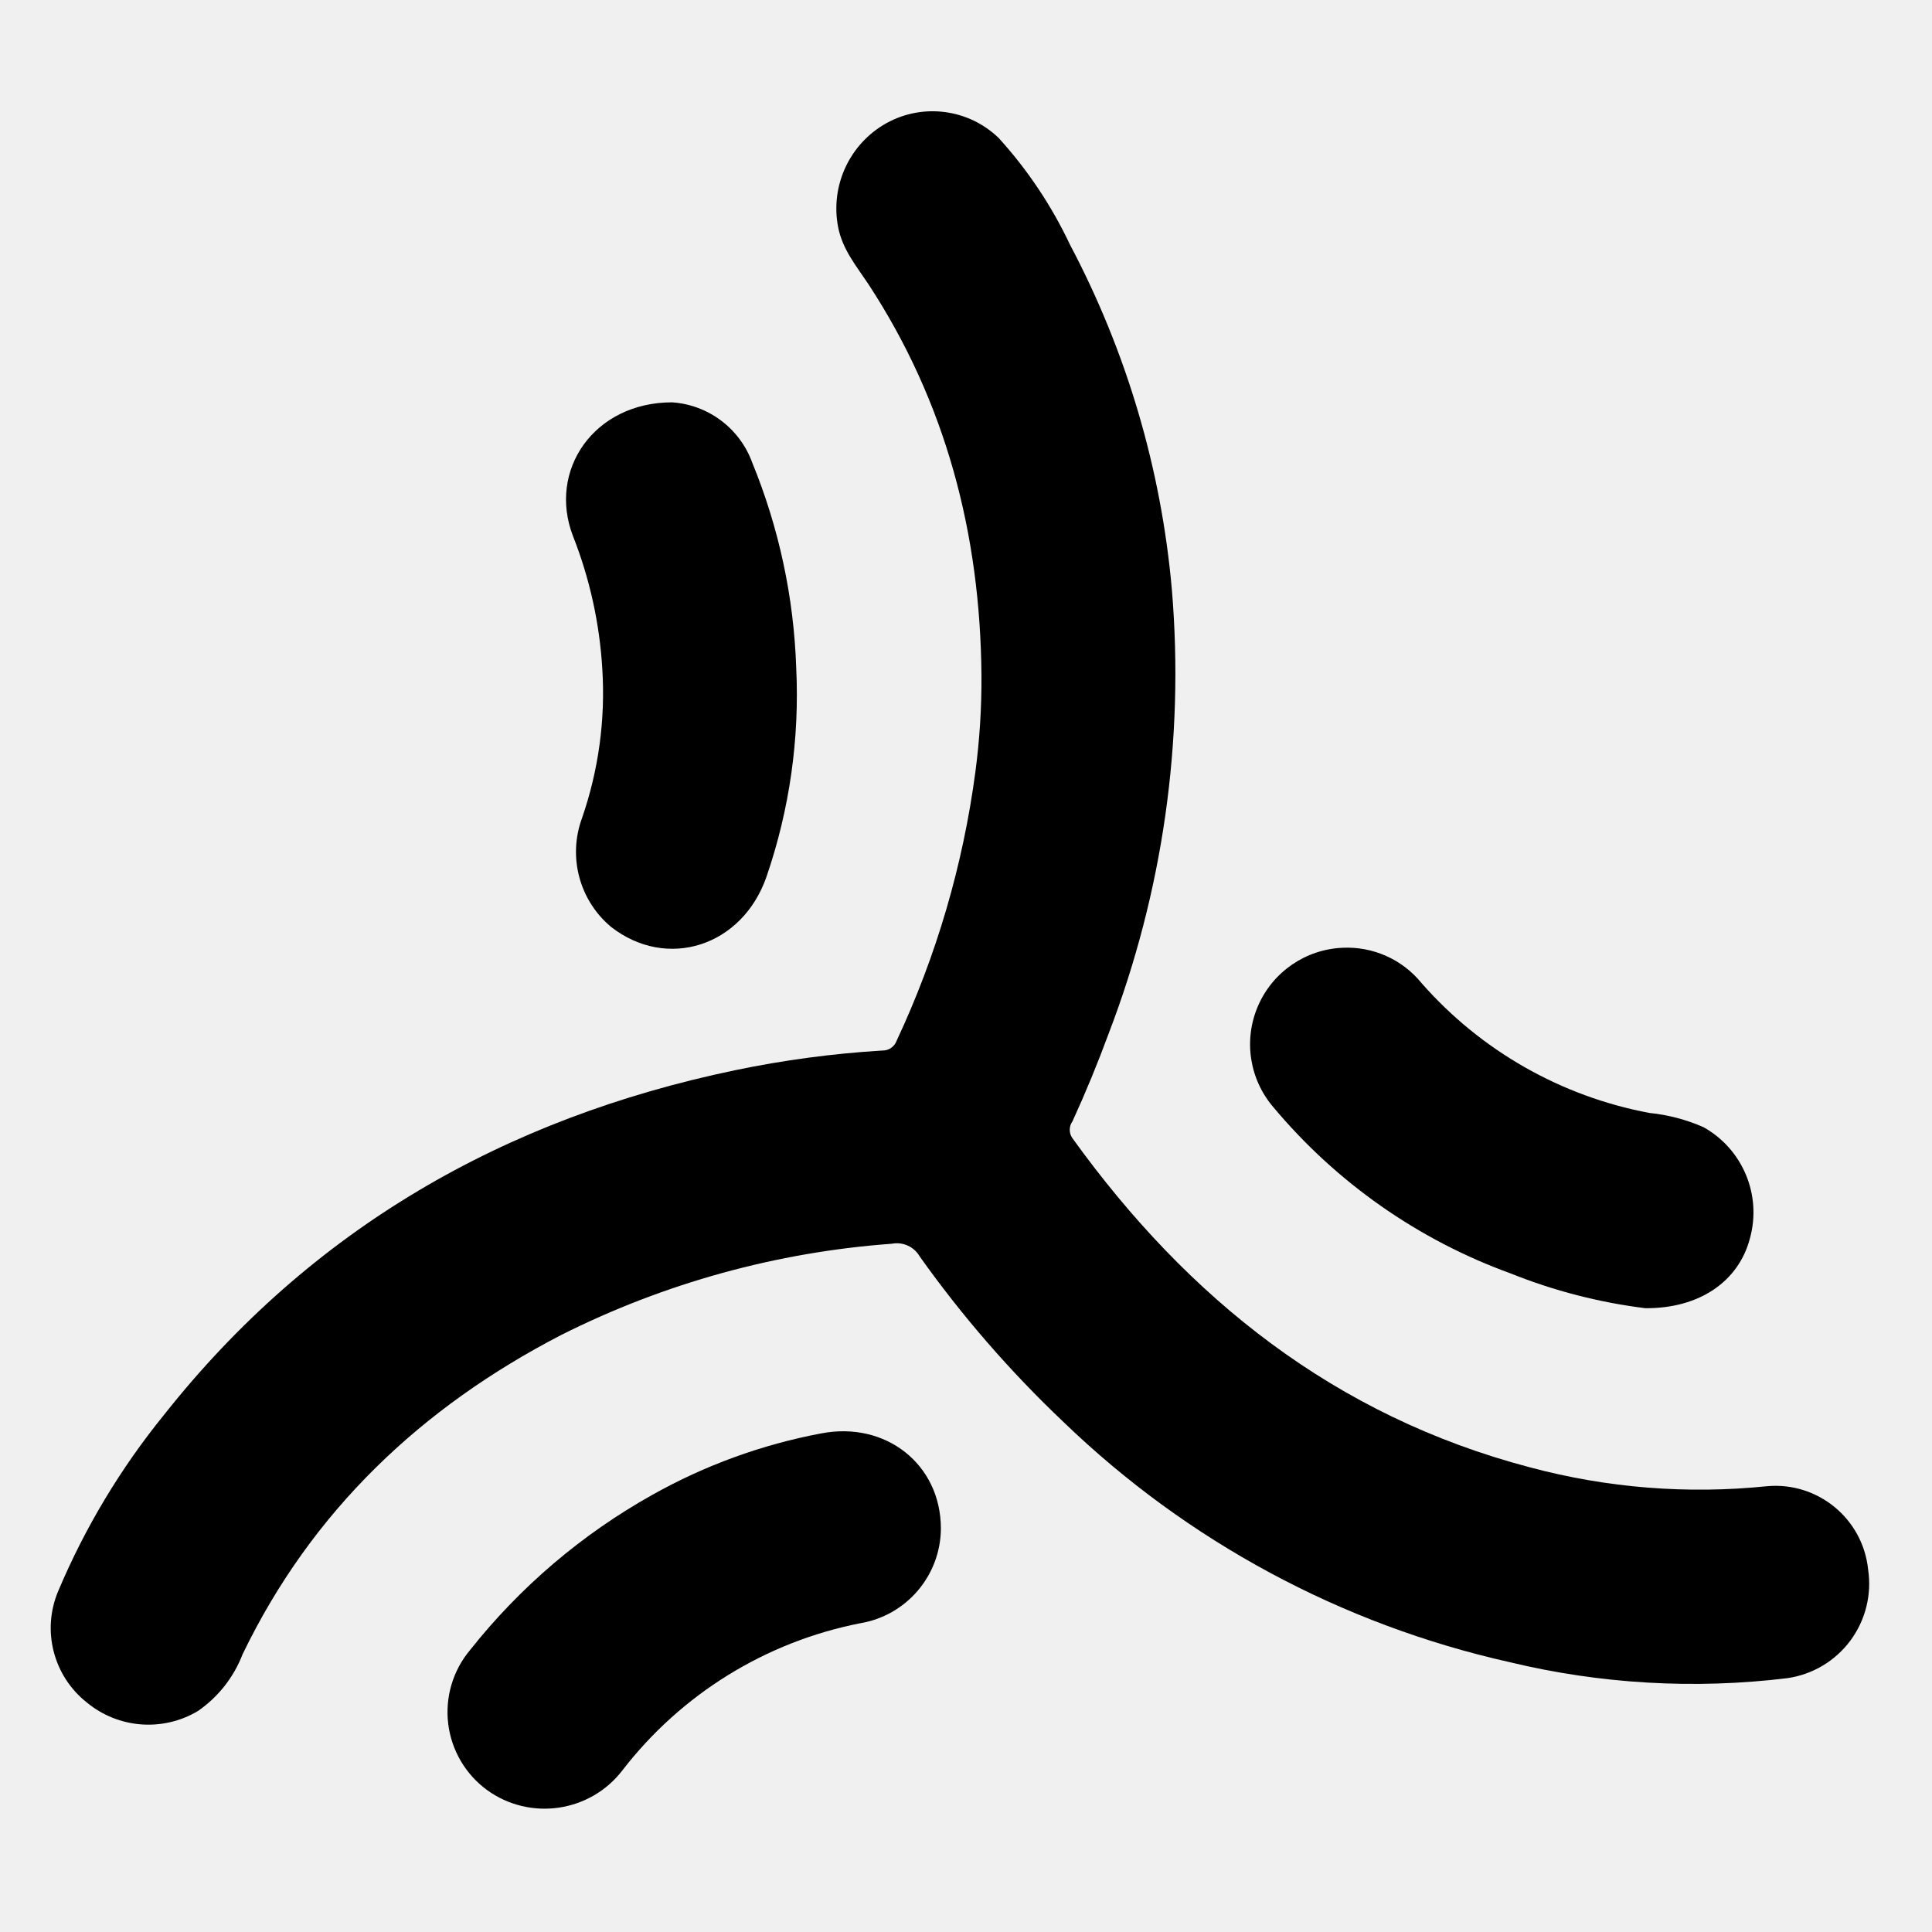
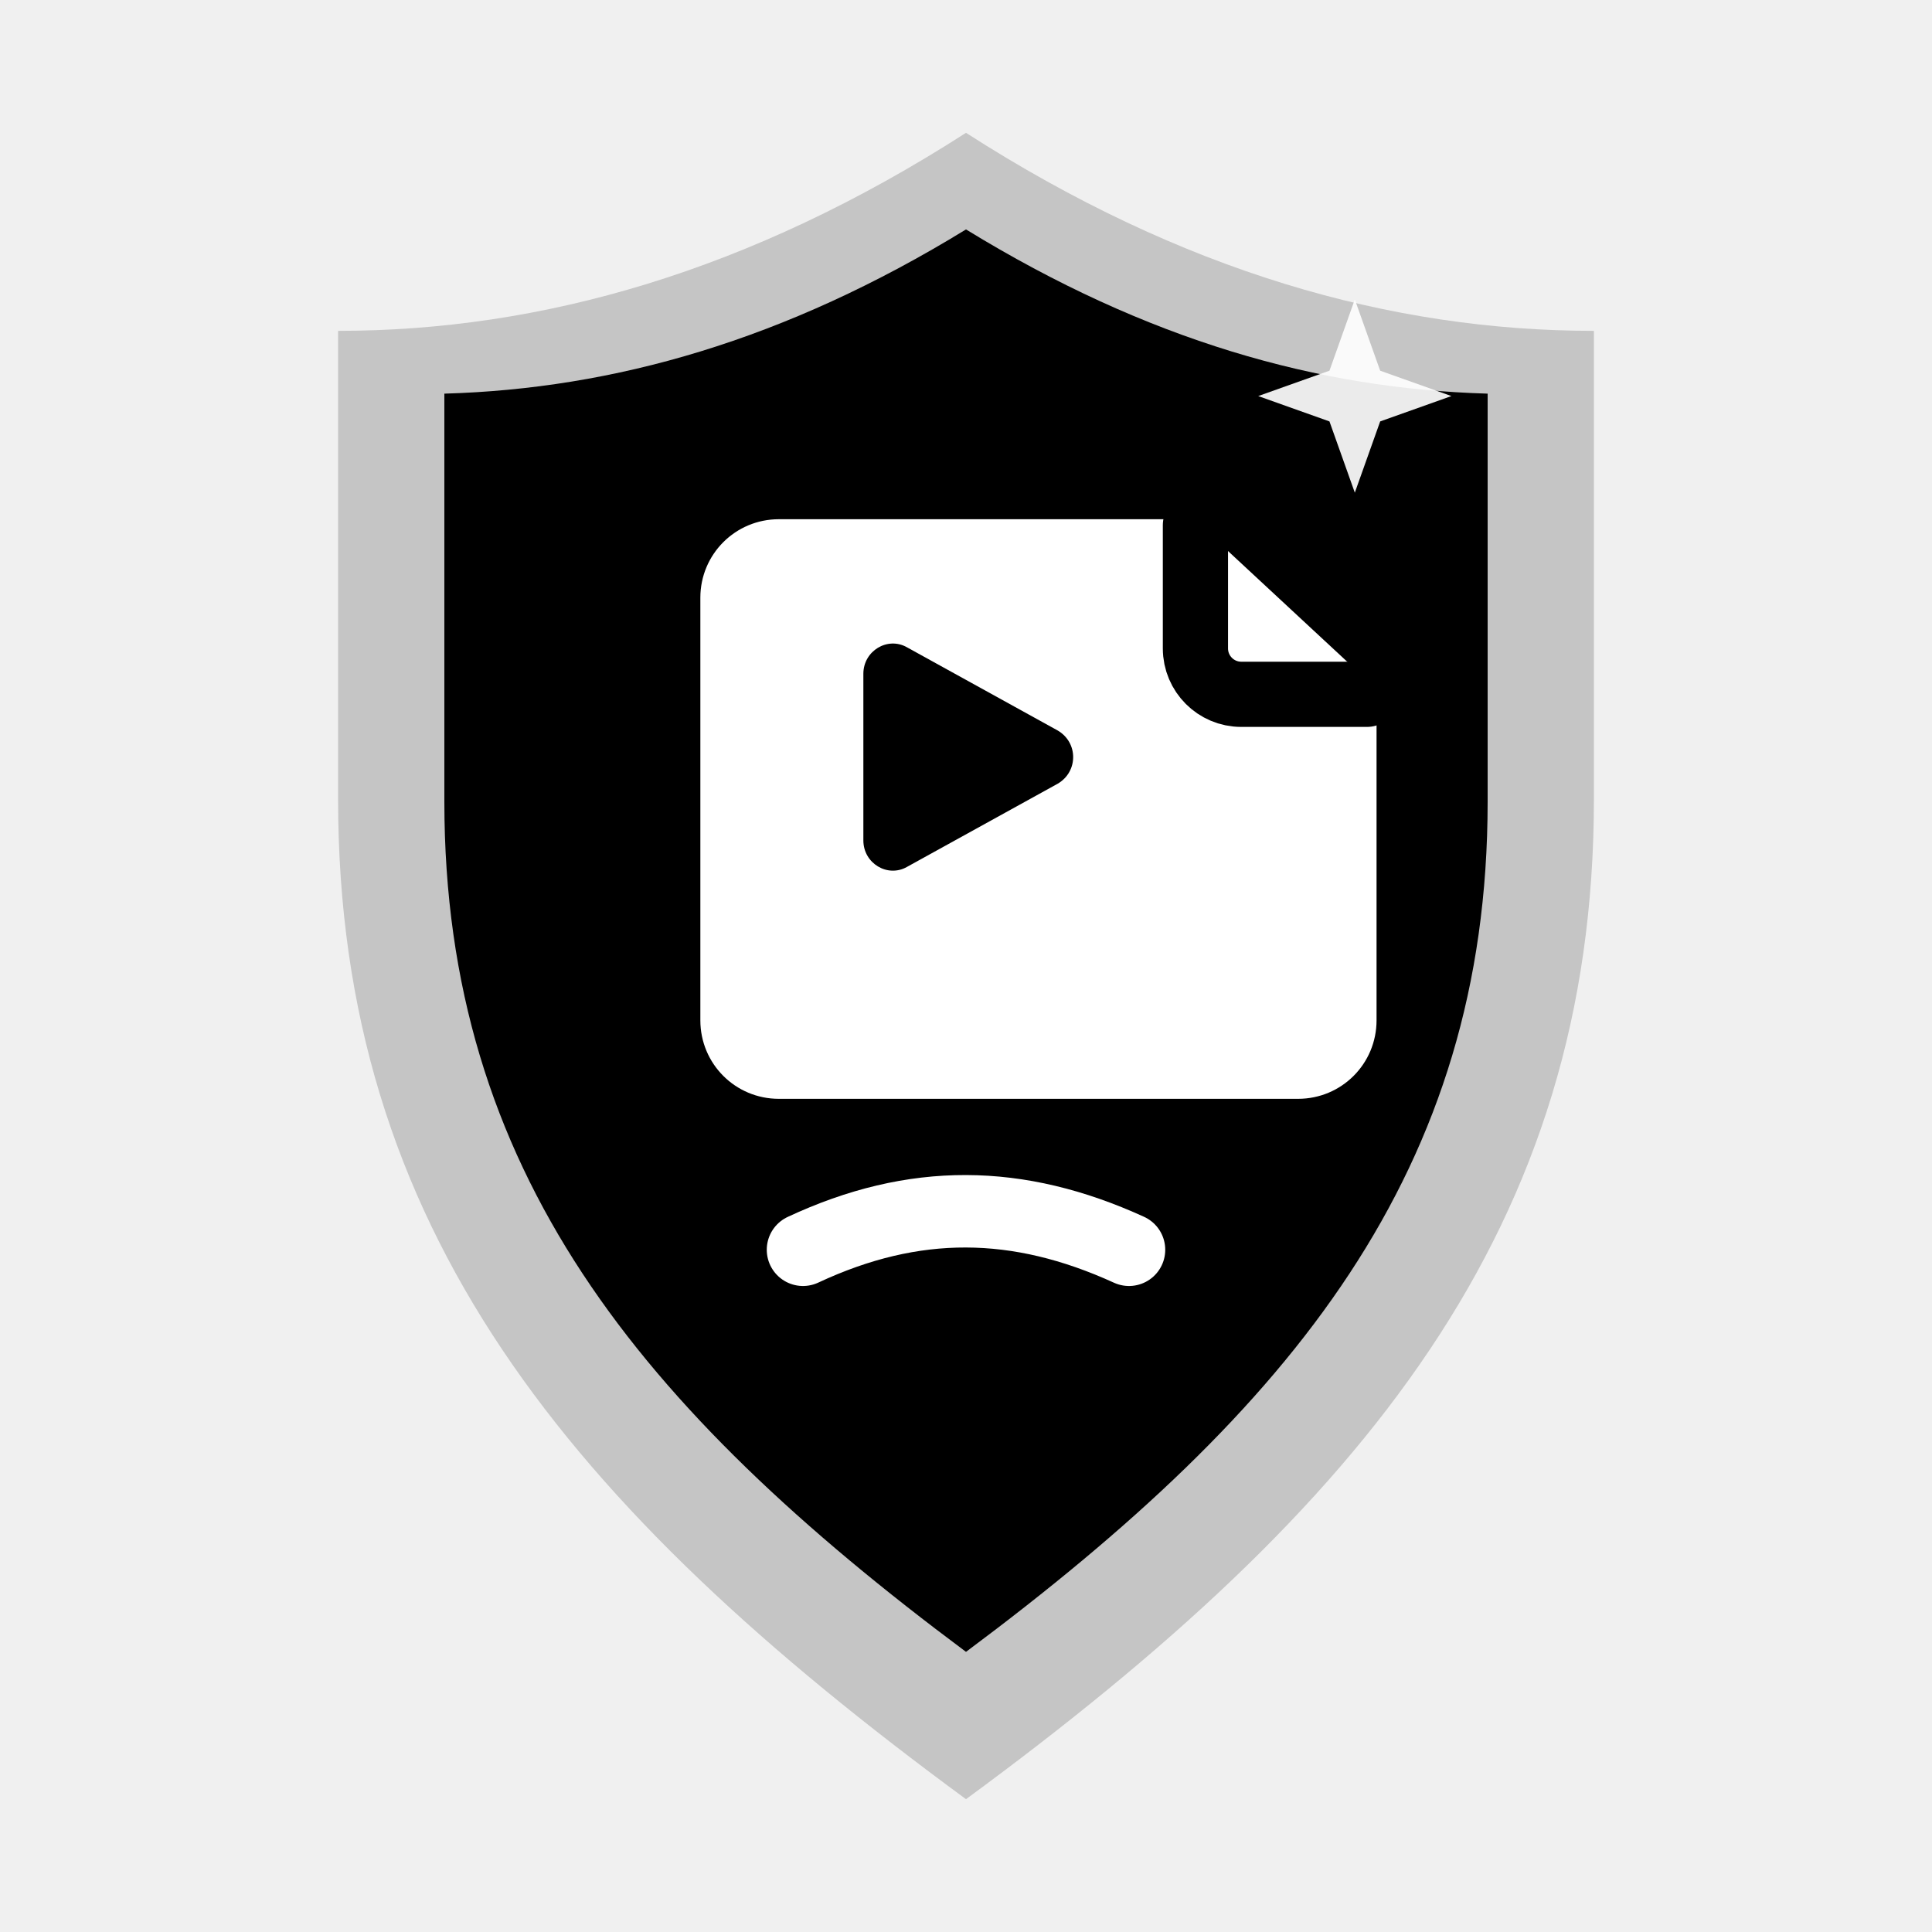
<svg xmlns="http://www.w3.org/2000/svg" viewBox="0 0 160 160">
-   <path d="M81.28 55.9c-.1-11.67-2.93-22.55-9.37-32.38-1-1.5-2.14-2.86-2.5-4.71a8.1 8.1 0 014-8.61 7.89 7.89 0 019.3 1.23 35.999 35.999 0 015.9 8.83 75.18 75.18 0 018.44 28.58 83.211 83.211 0 01-5.23 36.74 102.983 102.983 0 01-3 7.28 1.2 1.2 0 000 1.41c9.58 13.3 21.76 23 37.85 27.24a54.37 54.37 0 0019.68 1.57 7.72 7.72 0 018.36 6.9 7.903 7.903 0 01-6.7 9 64.744 64.744 0 01-23-1.33 77.68 77.68 0 01-36.93-19.88 93.628 93.628 0 01-11.91-13.71 2.18 2.18 0 00-2.3-1.06 72.744 72.744 0 00-27.38 7.55c-11.6 6-20.67 14.58-26.4 26.45a10.134 10.134 0 01-3.7 4.7 8 8 0 01-9.19-.7 7.86 7.86 0 01-2.36-9.28 60.324 60.324 0 018.72-14.52c12.2-15.43 28.21-24.59 47.32-28.57A85.085 85.085 0 0173.07 87c.524.015 1-.307 1.18-.8a76.06 76.06 0 006.53-22.3c.351-2.652.518-5.325.5-8z" fill="currentColor" />
-   <path d="M136.26 108.34a44.742 44.742 0 01-11.13-2.87 46.108 46.108 0 01-19.66-13.76 8 8 0 015.72-13.22 7.93 7.93 0 016.54 2.93 33.27 33.27 0 0018.87 10.75c1.546.155 3.058.553 4.48 1.18a8.08 8.08 0 013.84 9.21c-.92 3.52-4.13 5.81-8.66 5.78zm-80.6-75.02a7.61 7.61 0 016.64 5 49.139 49.139 0 013.64 17 46.33 46.33 0 01-2.46 17.28c-2 5.77-8.24 7.79-12.89 4.15a8.1 8.1 0 01-2.39-9 31.679 31.679 0 001.68-12.36 35.77 35.77 0 00-2.43-11c-2.1-5.45 1.75-11.07 8.21-11.07zm22.26 93.25a8 8 0 01-6.68 7.86 32.88 32.88 0 00-19.7 12.19 8.13 8.13 0 01-11.21 1.62 8 8 0 01-1.41-11.58A51.043 51.043 0 0154 123.81a45.842 45.842 0 0114-5.1c5.35-1.04 9.91 2.56 9.92 7.86z" fill="currentColor" />
+   <path d="M80 11c17.9 11.5 35.2 16.4 52 16.4v38.8c0 35.4-18.9 58.5-52 82.8-33.1-24.3-52-47.4-52-82.8V27.4C44.8 27.4 62.1 22.5 80 11Z" fill="currentColor" opacity="0.18" />
+   <path d="M80 19c15 9.2 29.2 13.2 43.2 13.6v33.8c0 30.5-16.1 50.2-43.2 70.4-27.1-20.2-43.2-39.9-43.2-70.4V32.6C50.8 32.2 65 28.2 80 19Z" fill="currentColor" />
+   <path d="M58 49.5c0-3.6 2.9-6.5 6.5-6.5h31.8c1.7 0 3.2.7 4.5 1.8l11.2 10.4c1.3 1.2 2 2.9 2 4.7v24.6c0 3.6-2.9 6.5-6.5 6.5H64.5c-3.6 0-6.5-2.9-6.5-6.5v-35Z" fill="#fff" />
+   <path d="M99 43.5v10.2c0 2.1 1.7 3.8 3.8 3.8h10.4" fill="none" stroke="currentColor" stroke-width="5.4" stroke-linecap="round" stroke-linejoin="round" />
+   <path d="M71.5 64.2v-8.4c0-1.9 2-3.1 3.6-2.2l12.5 6.9c1.7 1 1.7 3.4 0 4.4l-12.5 6.9c-1.6.9-3.6-.3-3.6-2.2Z" fill="currentColor" />
+   <path d="M66.5 103.5c9.2-4.3 17.8-4.2 27 0" fill="none" stroke="#fff" stroke-width="6" stroke-linecap="round" />
+   <path d="M112.2 24.8l2.1 5.9 5.9 2.1-5.9 2.1-2.1 5.9-2.1-5.9-5.9-2.1 5.9-2.1 2.1-5.9Z" fill="#fff" opacity="0.92" />
</svg>
